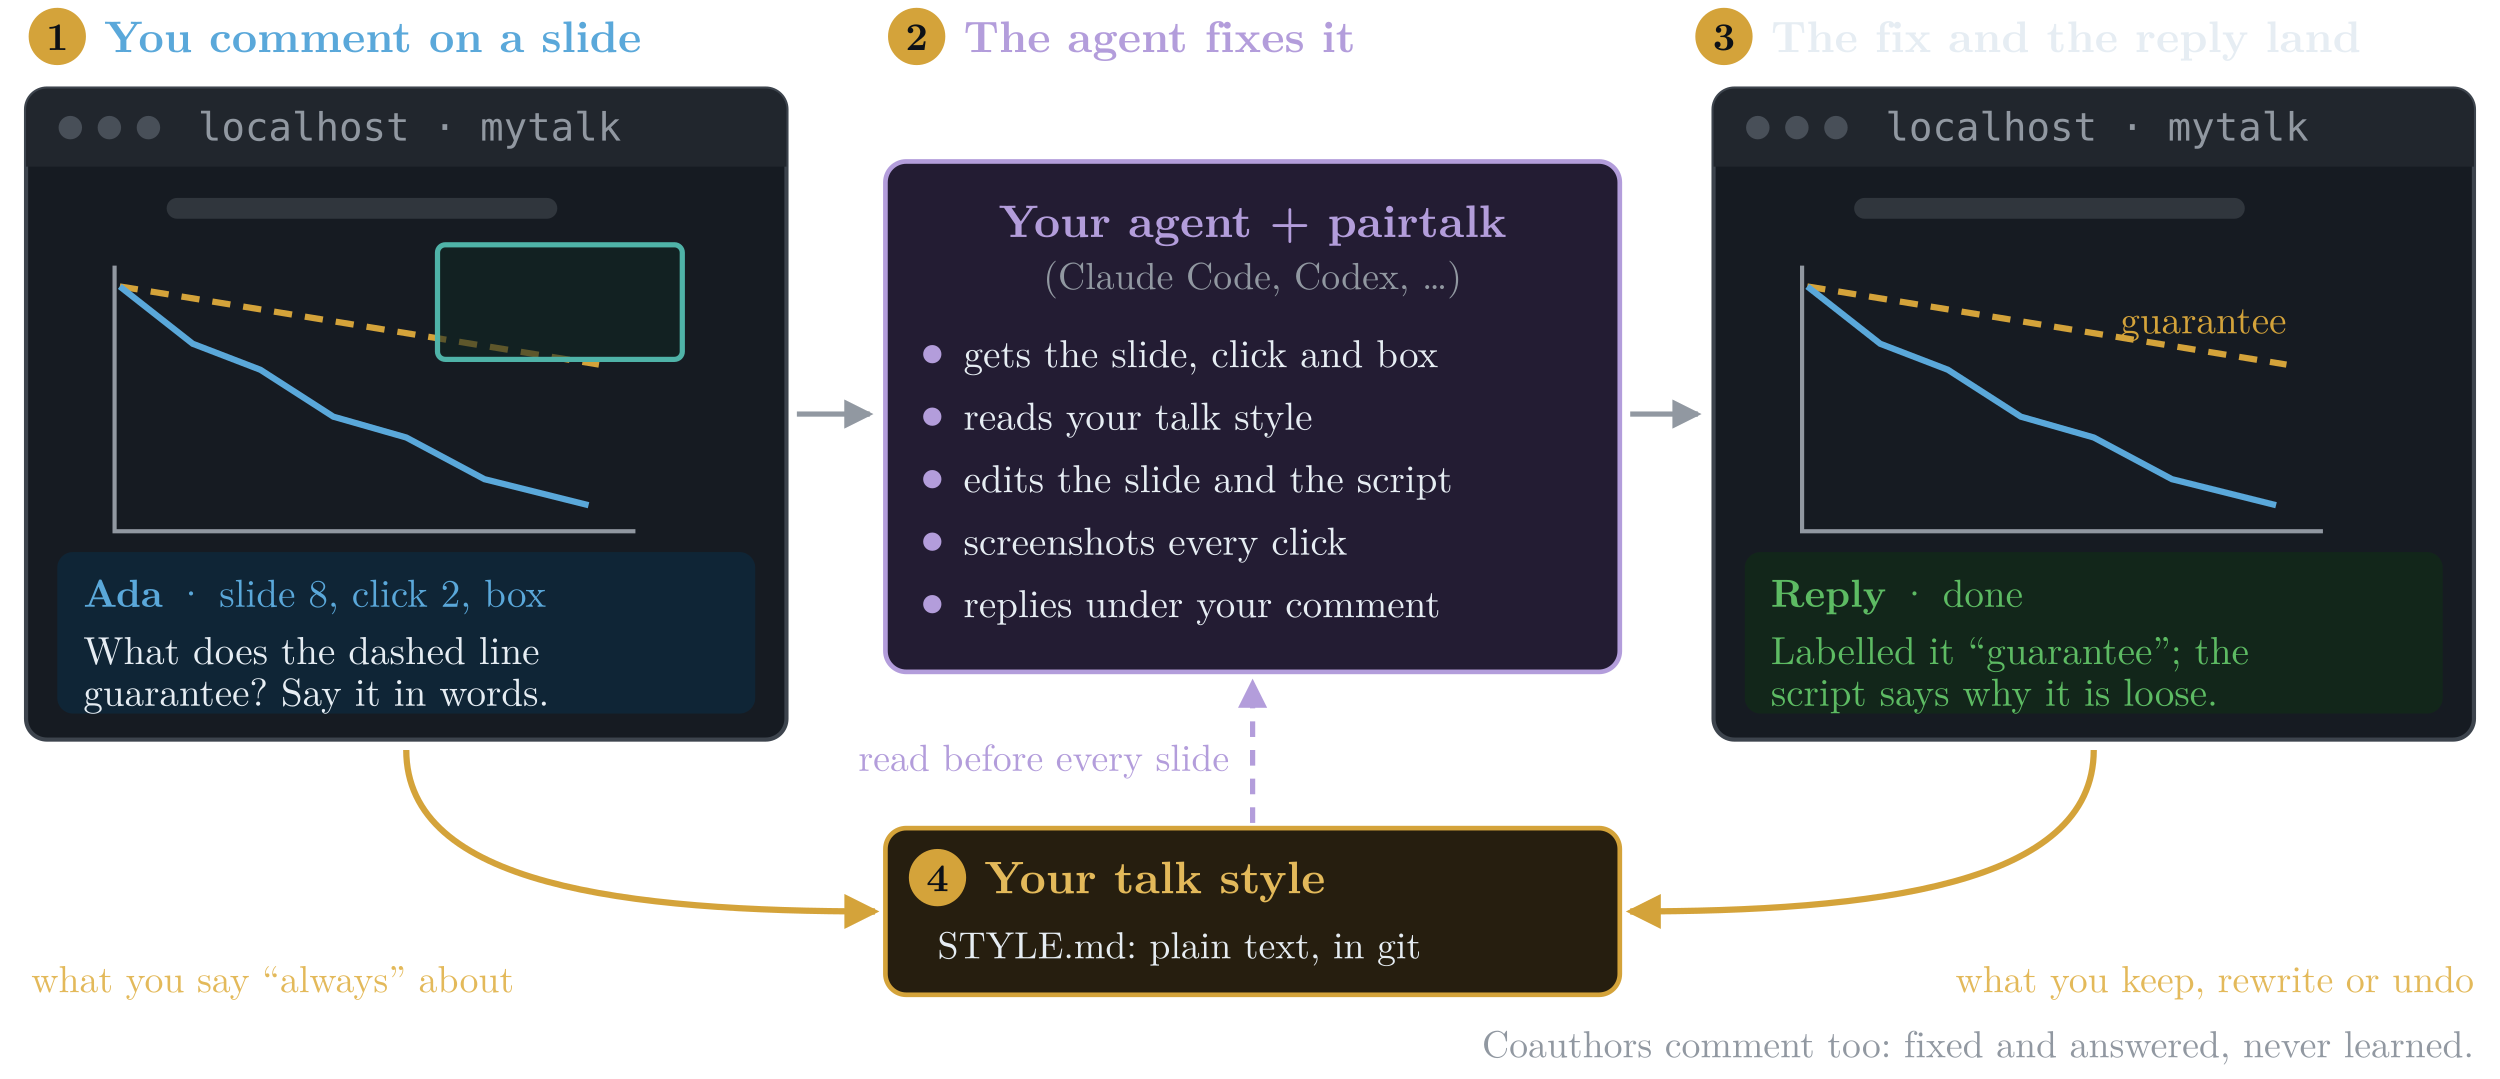
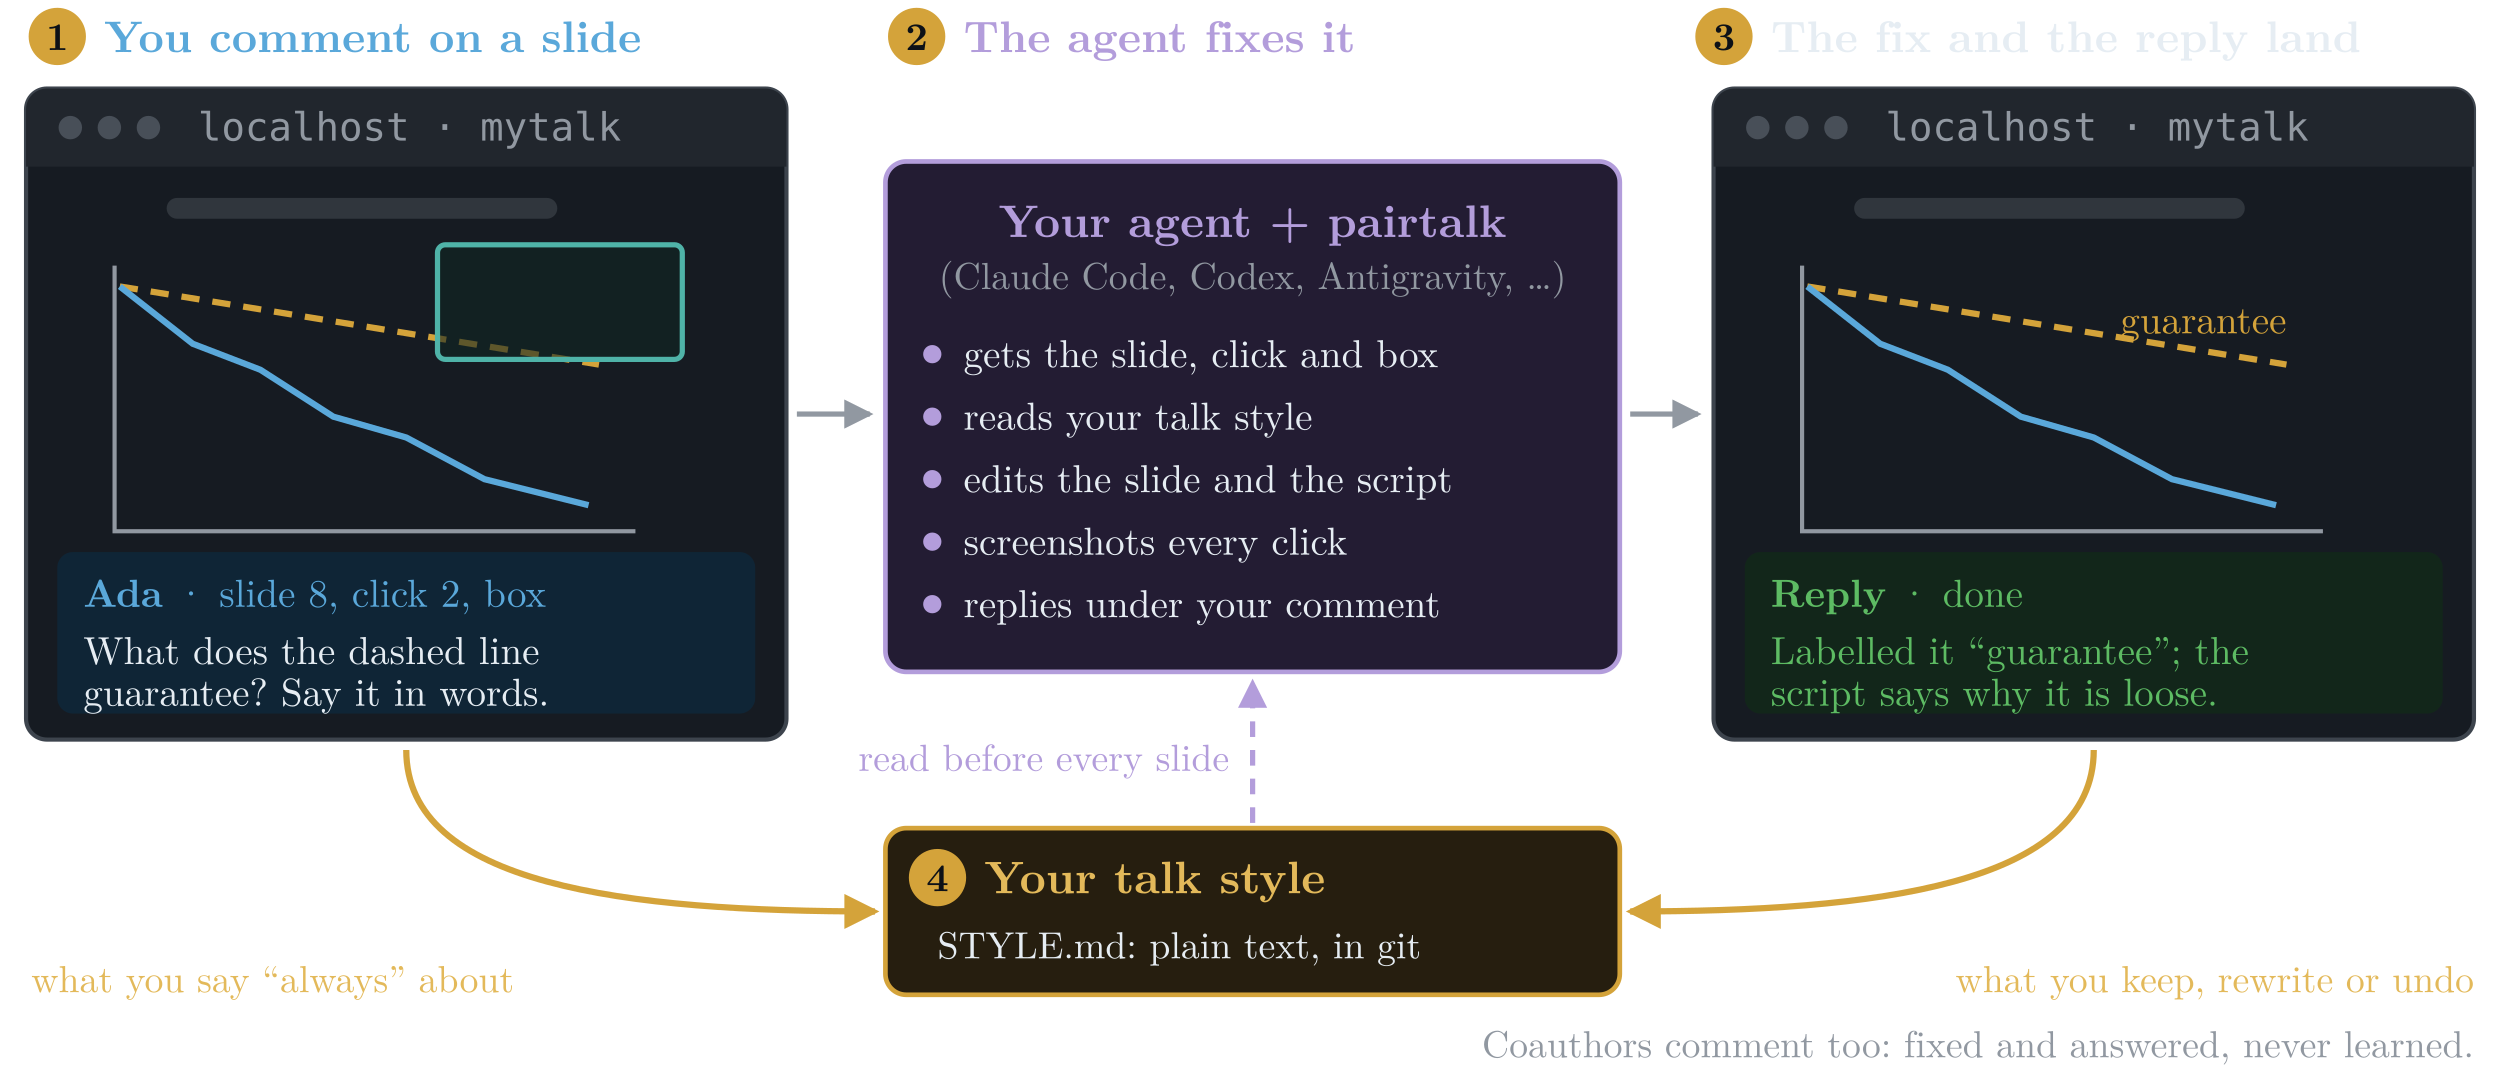
<svg xmlns="http://www.w3.org/2000/svg" viewBox="0 0 960 414" width="960" height="414" role="img" aria-label="The PairTalk loop: you comment on a slide and click, the agent fixes the slide and the script and replies, the fix and the reply show in the talk, and every round teaches your talk-style guide">
  <style>text{font-family:'CMU Serif','Latin Modern Roman',Georgia,'Times New Roman',serif;fill:#E6EDF3} .m{font-family:Menlo,'SF Mono',Consolas,'DejaVu Sans Mono',monospace} .b{font-weight:700} .i{font-style:italic}</style>
  <defs>
    <marker id="a" viewBox="0 0 10 10" refX="8" refY="5" markerWidth="7" markerHeight="7" orient="auto-start-reverse">
      <path d="M1,1 L9,5 L1,9 Z" fill="#9198A1" />
    </marker>
    <marker id="ag" viewBox="0 0 10 10" refX="8" refY="5" markerWidth="7" markerHeight="7" orient="auto-start-reverse">
      <path d="M1,1 L9,5 L1,9 Z" fill="#D4A33A" />
    </marker>
    <marker id="ap" viewBox="0 0 10 10" refX="8" refY="5" markerWidth="7" markerHeight="7" orient="auto-start-reverse">
      <path d="M1,1 L9,5 L1,9 Z" fill="#B39DDB" />
    </marker>
    <marker id="ay" viewBox="0 0 10 10" refX="8" refY="5" markerWidth="7" markerHeight="7" orient="auto-start-reverse">
      <path d="M1,1 L9,5 L1,9 Z" fill="#5AA8DA" />
    </marker>
    <marker id="an" viewBox="0 0 10 10" refX="8" refY="5" markerWidth="7" markerHeight="7" orient="auto-start-reverse">
      <path d="M1,1 L9,5 L1,9 Z" fill="#5DBB63" />
    </marker>
  </defs>
  <circle cx="22" cy="14" r="11" fill="#D4A33A" />
  <text x="22" y="19.2" font-size="15" class="b" text-anchor="middle" fill="#0D1117" style="fill:#0D1117">1</text>
  <text x="40" y="20" font-size="17" class="b" style="fill:#5AA8DA">You comment on a slide</text>
  <circle cx="352" cy="14" r="11" fill="#D4A33A" />
  <text x="352" y="19.2" font-size="15" class="b" text-anchor="middle" fill="#0D1117" style="fill:#0D1117">2</text>
  <text x="370" y="20" font-size="17" class="b" style="fill:#B39DDB">The agent fixes it</text>
  <circle cx="662" cy="14" r="11" fill="#D4A33A" />
  <text x="662" y="19.2" font-size="15" class="b" text-anchor="middle" fill="#0D1117" style="fill:#0D1117">3</text>
  <text x="680" y="20" font-size="17" class="b">The fix and the reply land</text>
  <rect x="10" y="34" width="292" height="250" rx="8" fill="#161B22" stroke="#3D444D" stroke-width="1.6" />
  <path d="M10,42 a8,8 0 0 1 8,-8 h276 a8,8 0 0 1 8,8 v22 h-292 Z" fill="#21262D" />
  <circle cx="27" cy="49" r="4.5" fill="#484F58" />
  <circle cx="42" cy="49" r="4.5" fill="#484F58" />
  <circle cx="57" cy="49" r="4.5" fill="#484F58" />
  <text x="76" y="54" font-size="15" class="m" style="fill:#9198A1">localhost · mytalk</text>
  <rect x="64" y="76" width="150" height="8" rx="4" fill="#30363D" />
  <path d="M44,102 V204 H244" stroke="#9198A1" stroke-width="1.6" fill="none" />
  <path d="M46,110 L230,140" stroke="#D4A33A" stroke-width="2.4" stroke-dasharray="7 5" fill="none" />
  <path d="M46,110 L74,132 L100,142 L128,160 L156,168 L186,184 L226,194" stroke="#5AA8DA" stroke-width="2.4" fill="none" />
  <rect x="168" y="94" width="94" height="44" rx="3" fill="#0F2522" fill-opacity="0.6" stroke="#4FB3A8" stroke-width="2" />
  <rect x="22" y="212" width="268" height="62" rx="6" fill="#0F2536" />
  <text x="32" y="233" font-size="15" style="fill:#5AA8DA">
    <tspan class="b">Ada</tspan> · slide 8, click 2, box</text>
  <text x="32" y="255" font-size="15">What does the dashed line</text>
  <text x="32" y="271" font-size="15">guarantee? Say it in words.</text>
  <path d="M306,159 L334,159" stroke="#9198A1" stroke-width="2" fill="none" marker-end="url(#a)" />
  <rect x="340" y="62" width="282" height="196" rx="8" fill="#231C33" stroke="#B39DDB" stroke-width="1.8" />
  <text x="481" y="91" font-size="17.5" class="b" text-anchor="middle" style="fill:#B39DDB">Your agent + pairtalk</text>
-   <text x="481" y="111" font-size="14.5" text-anchor="middle" style="fill:#9198A1">(Claude Code, Codex, …)</text>
+   <text x="481" y="111" font-size="14.5" text-anchor="middle" style="fill:#9198A1">(Claude Code, Codex, Antigravity, …)</text>
  <circle cx="358" cy="136" r="3.5" fill="#B39DDB" />
  <text x="370" y="141" font-size="15">gets the slide, click and box</text>
  <circle cx="358" cy="160" r="3.5" fill="#B39DDB" />
  <text x="370" y="165" font-size="15">reads your talk style</text>
  <circle cx="358" cy="184" r="3.5" fill="#B39DDB" />
  <text x="370" y="189" font-size="15">edits the slide and the script</text>
  <circle cx="358" cy="208" r="3.5" fill="#B39DDB" />
  <text x="370" y="213" font-size="15">screenshots every click</text>
  <circle cx="358" cy="232" r="3.5" fill="#B39DDB" />
  <text x="370" y="237" font-size="15">replies under your comment</text>
  <path d="M626,159 L652,159" stroke="#9198A1" stroke-width="2" fill="none" marker-end="url(#a)" />
  <rect x="658" y="34" width="292" height="250" rx="8" fill="#161B22" stroke="#3D444D" stroke-width="1.6" />
  <path d="M658,42 a8,8 0 0 1 8,-8 h276 a8,8 0 0 1 8,8 v22 h-292 Z" fill="#21262D" />
  <circle cx="675" cy="49" r="4.5" fill="#484F58" />
  <circle cx="690" cy="49" r="4.5" fill="#484F58" />
  <circle cx="705" cy="49" r="4.5" fill="#484F58" />
  <text x="724" y="54" font-size="15" class="m" style="fill:#9198A1">localhost · mytalk</text>
  <rect x="712" y="76" width="150" height="8" rx="4" fill="#30363D" />
  <path d="M692,102 V204 H892" stroke="#9198A1" stroke-width="1.6" fill="none" />
  <path d="M694,110 L878,140" stroke="#D4A33A" stroke-width="2.4" stroke-dasharray="7 5" fill="none" />
  <path d="M694,110 L722,132 L748,142 L776,160 L804,168 L834,184 L874,194" stroke="#5AA8DA" stroke-width="2.4" fill="none" />
  <text x="878" y="128" font-size="15" text-anchor="end" style="fill:#D4A33A">guarantee</text>
  <rect x="670" y="212" width="268" height="62" rx="6" fill="#12261A" />
  <text x="680" y="233" font-size="15" style="fill:#5DBB63">
    <tspan class="b">Reply</tspan> · done</text>
  <text x="680" y="255" font-size="15" style="fill:#5DBB63">Labelled it “guarantee”; the</text>
  <text x="680" y="271" font-size="15" style="fill:#5DBB63">script says why it is loose.</text>
  <rect x="340" y="318" width="282" height="64" rx="8" fill="#261E0F" stroke="#D4A33A" stroke-width="1.8" />
  <circle cx="360" cy="337" r="11" fill="#D4A33A" />
  <text x="360" y="342.2" font-size="15" class="b" text-anchor="middle" fill="#0D1117" style="fill:#0D1117">4</text>
  <text x="378" y="343" font-size="17.5" class="b" style="fill:#E3B95A">Your talk style</text>
  <text x="360" y="368" font-size="14.5">STYLE.md: plain text, in git</text>
  <path d="M804,288 C804,340 720,350 626,350" stroke="#D4A33A" stroke-width="2.4" fill="none" marker-end="url(#ag)" />
  <path d="M156,288 C156,340 240,350 336,350" stroke="#D4A33A" stroke-width="2.4" fill="none" marker-end="url(#ag)" />
  <path d="M481,316 L481,262" stroke="#B39DDB" stroke-width="2" stroke-dasharray="6 5" fill="none" marker-end="url(#ap)" />
  <text x="472" y="296" font-size="14.5" text-anchor="end" style="fill:#B39DDB">read before every slide</text>
  <text x="950" y="381" font-size="14.5" text-anchor="end" style="fill:#E3B95A">what you keep, rewrite or undo</text>
  <text x="12" y="381" font-size="14.5" style="fill:#E3B95A">what you say “always” about</text>
  <text x="950" y="406" font-size="14.5" text-anchor="end" style="fill:#9198A1">Coauthors comment too: fixed and answered, never learned.</text>
</svg>
